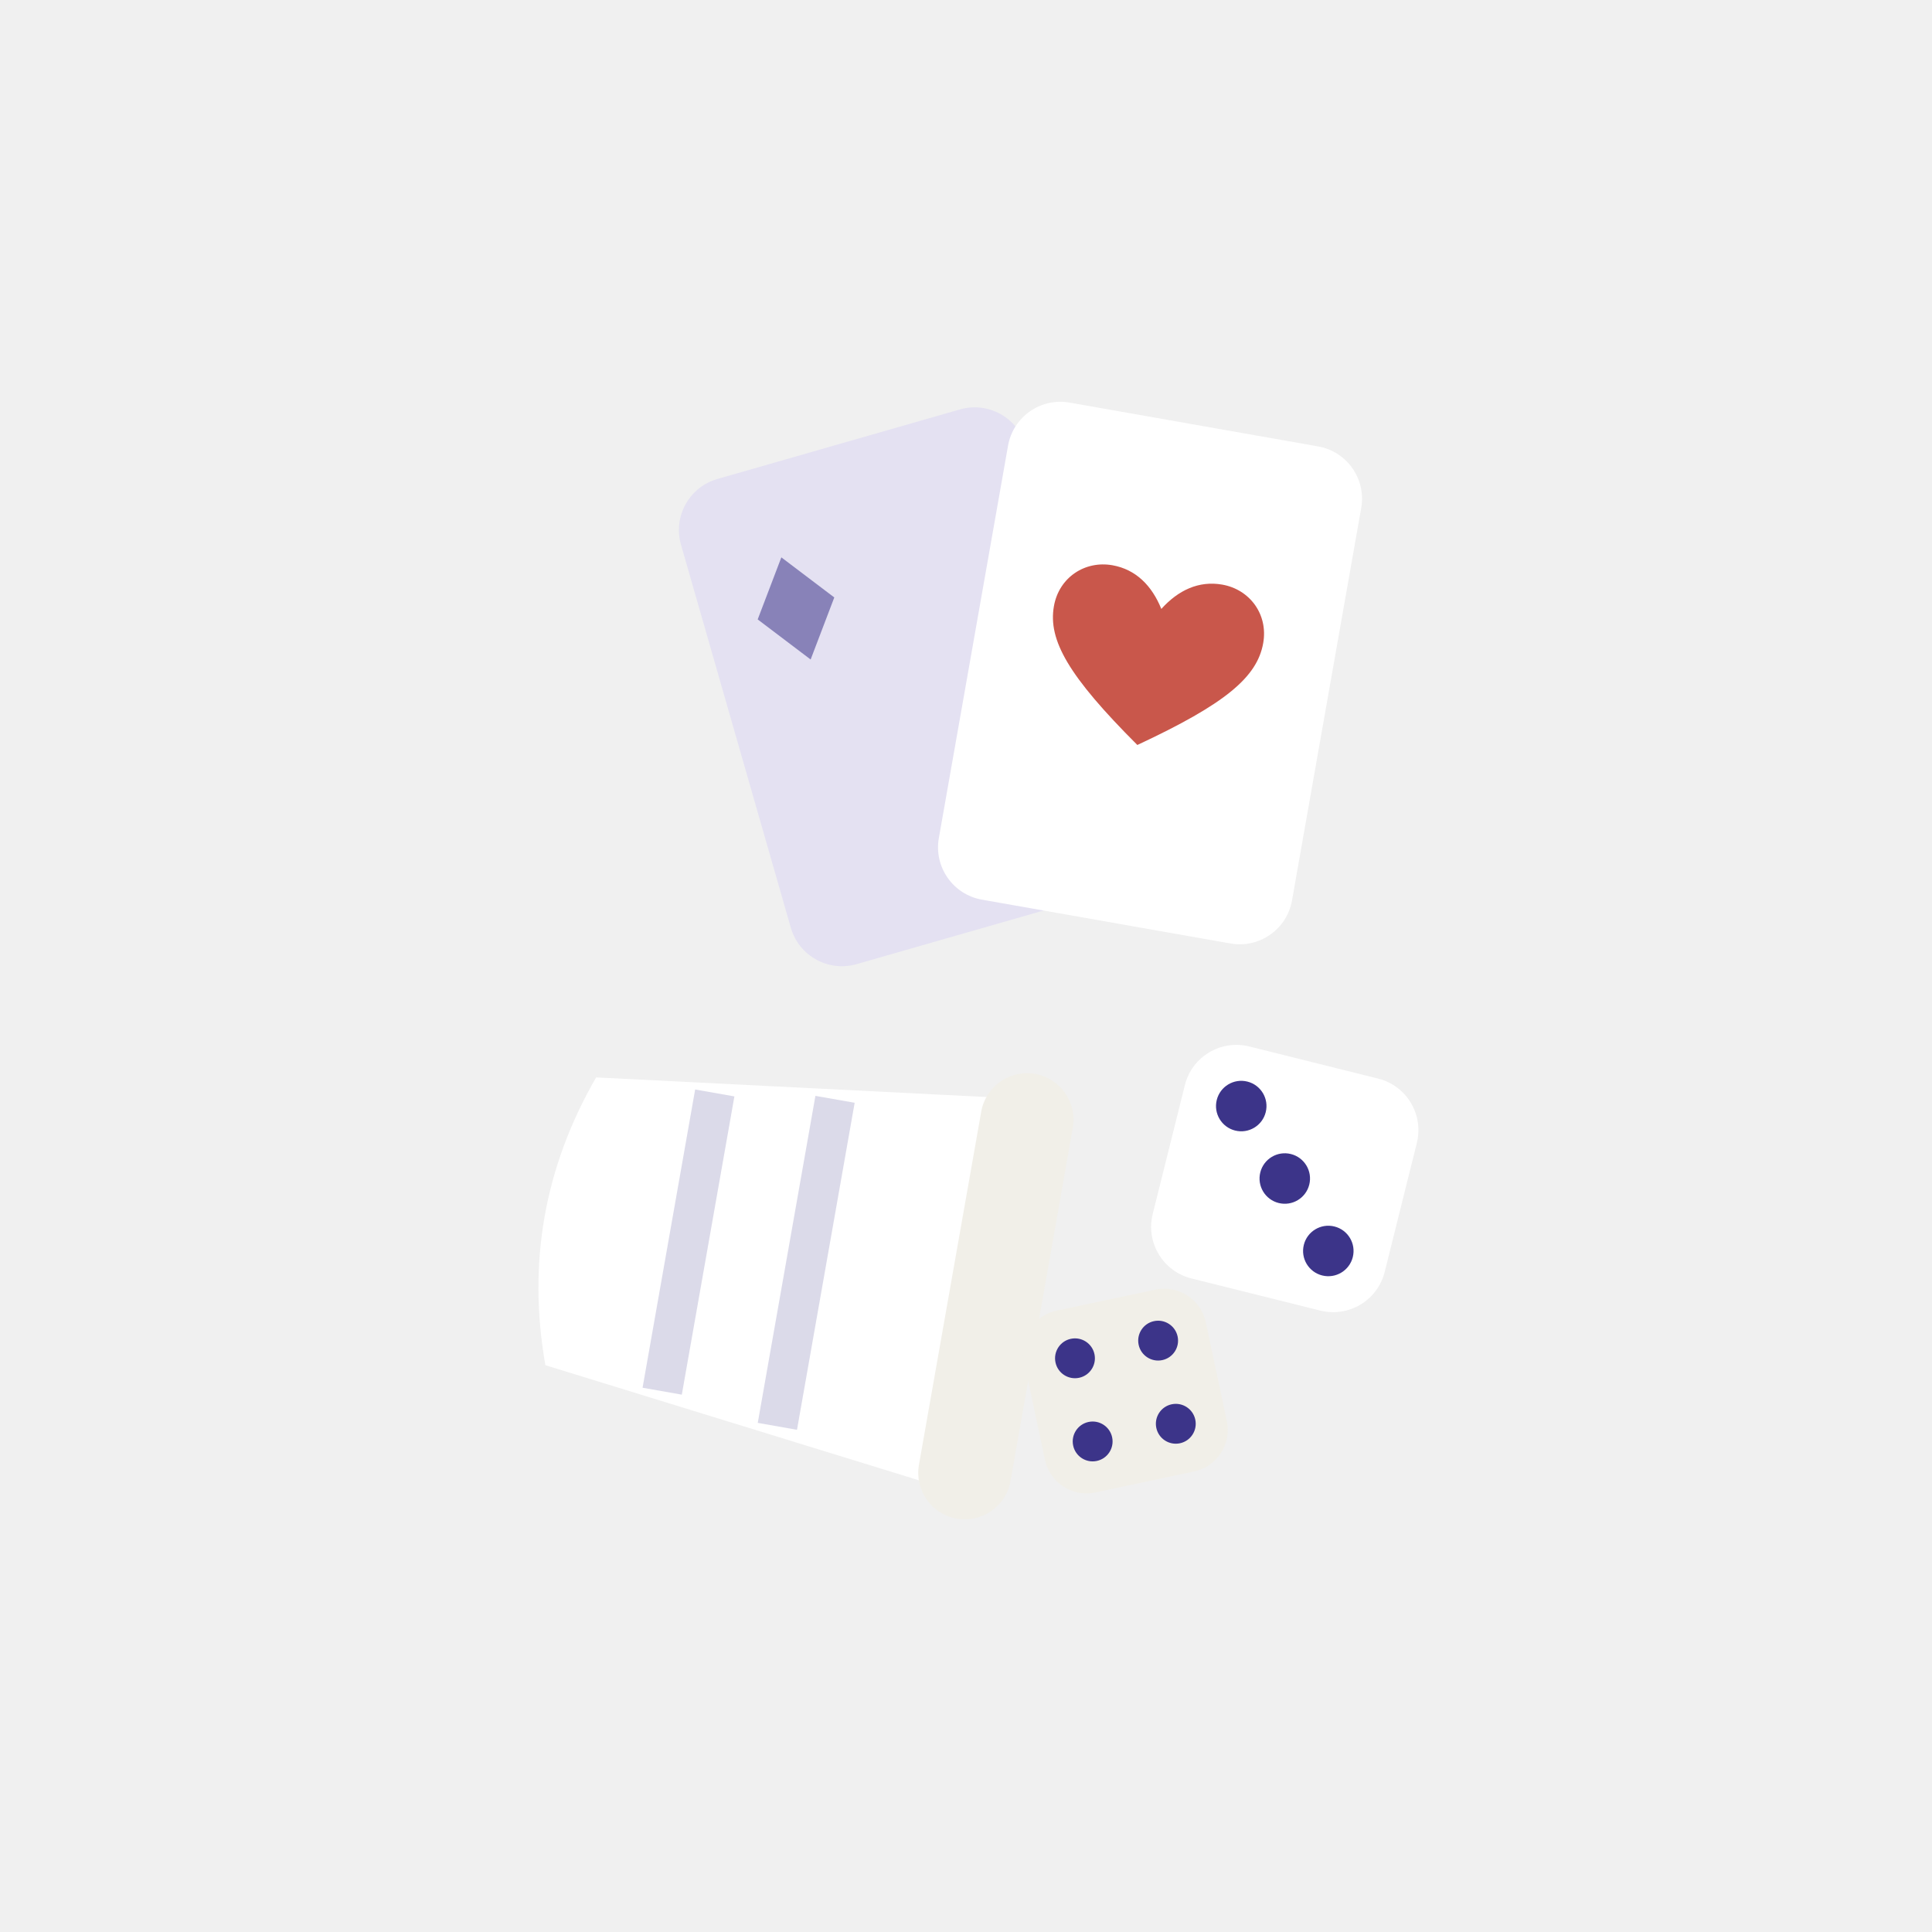
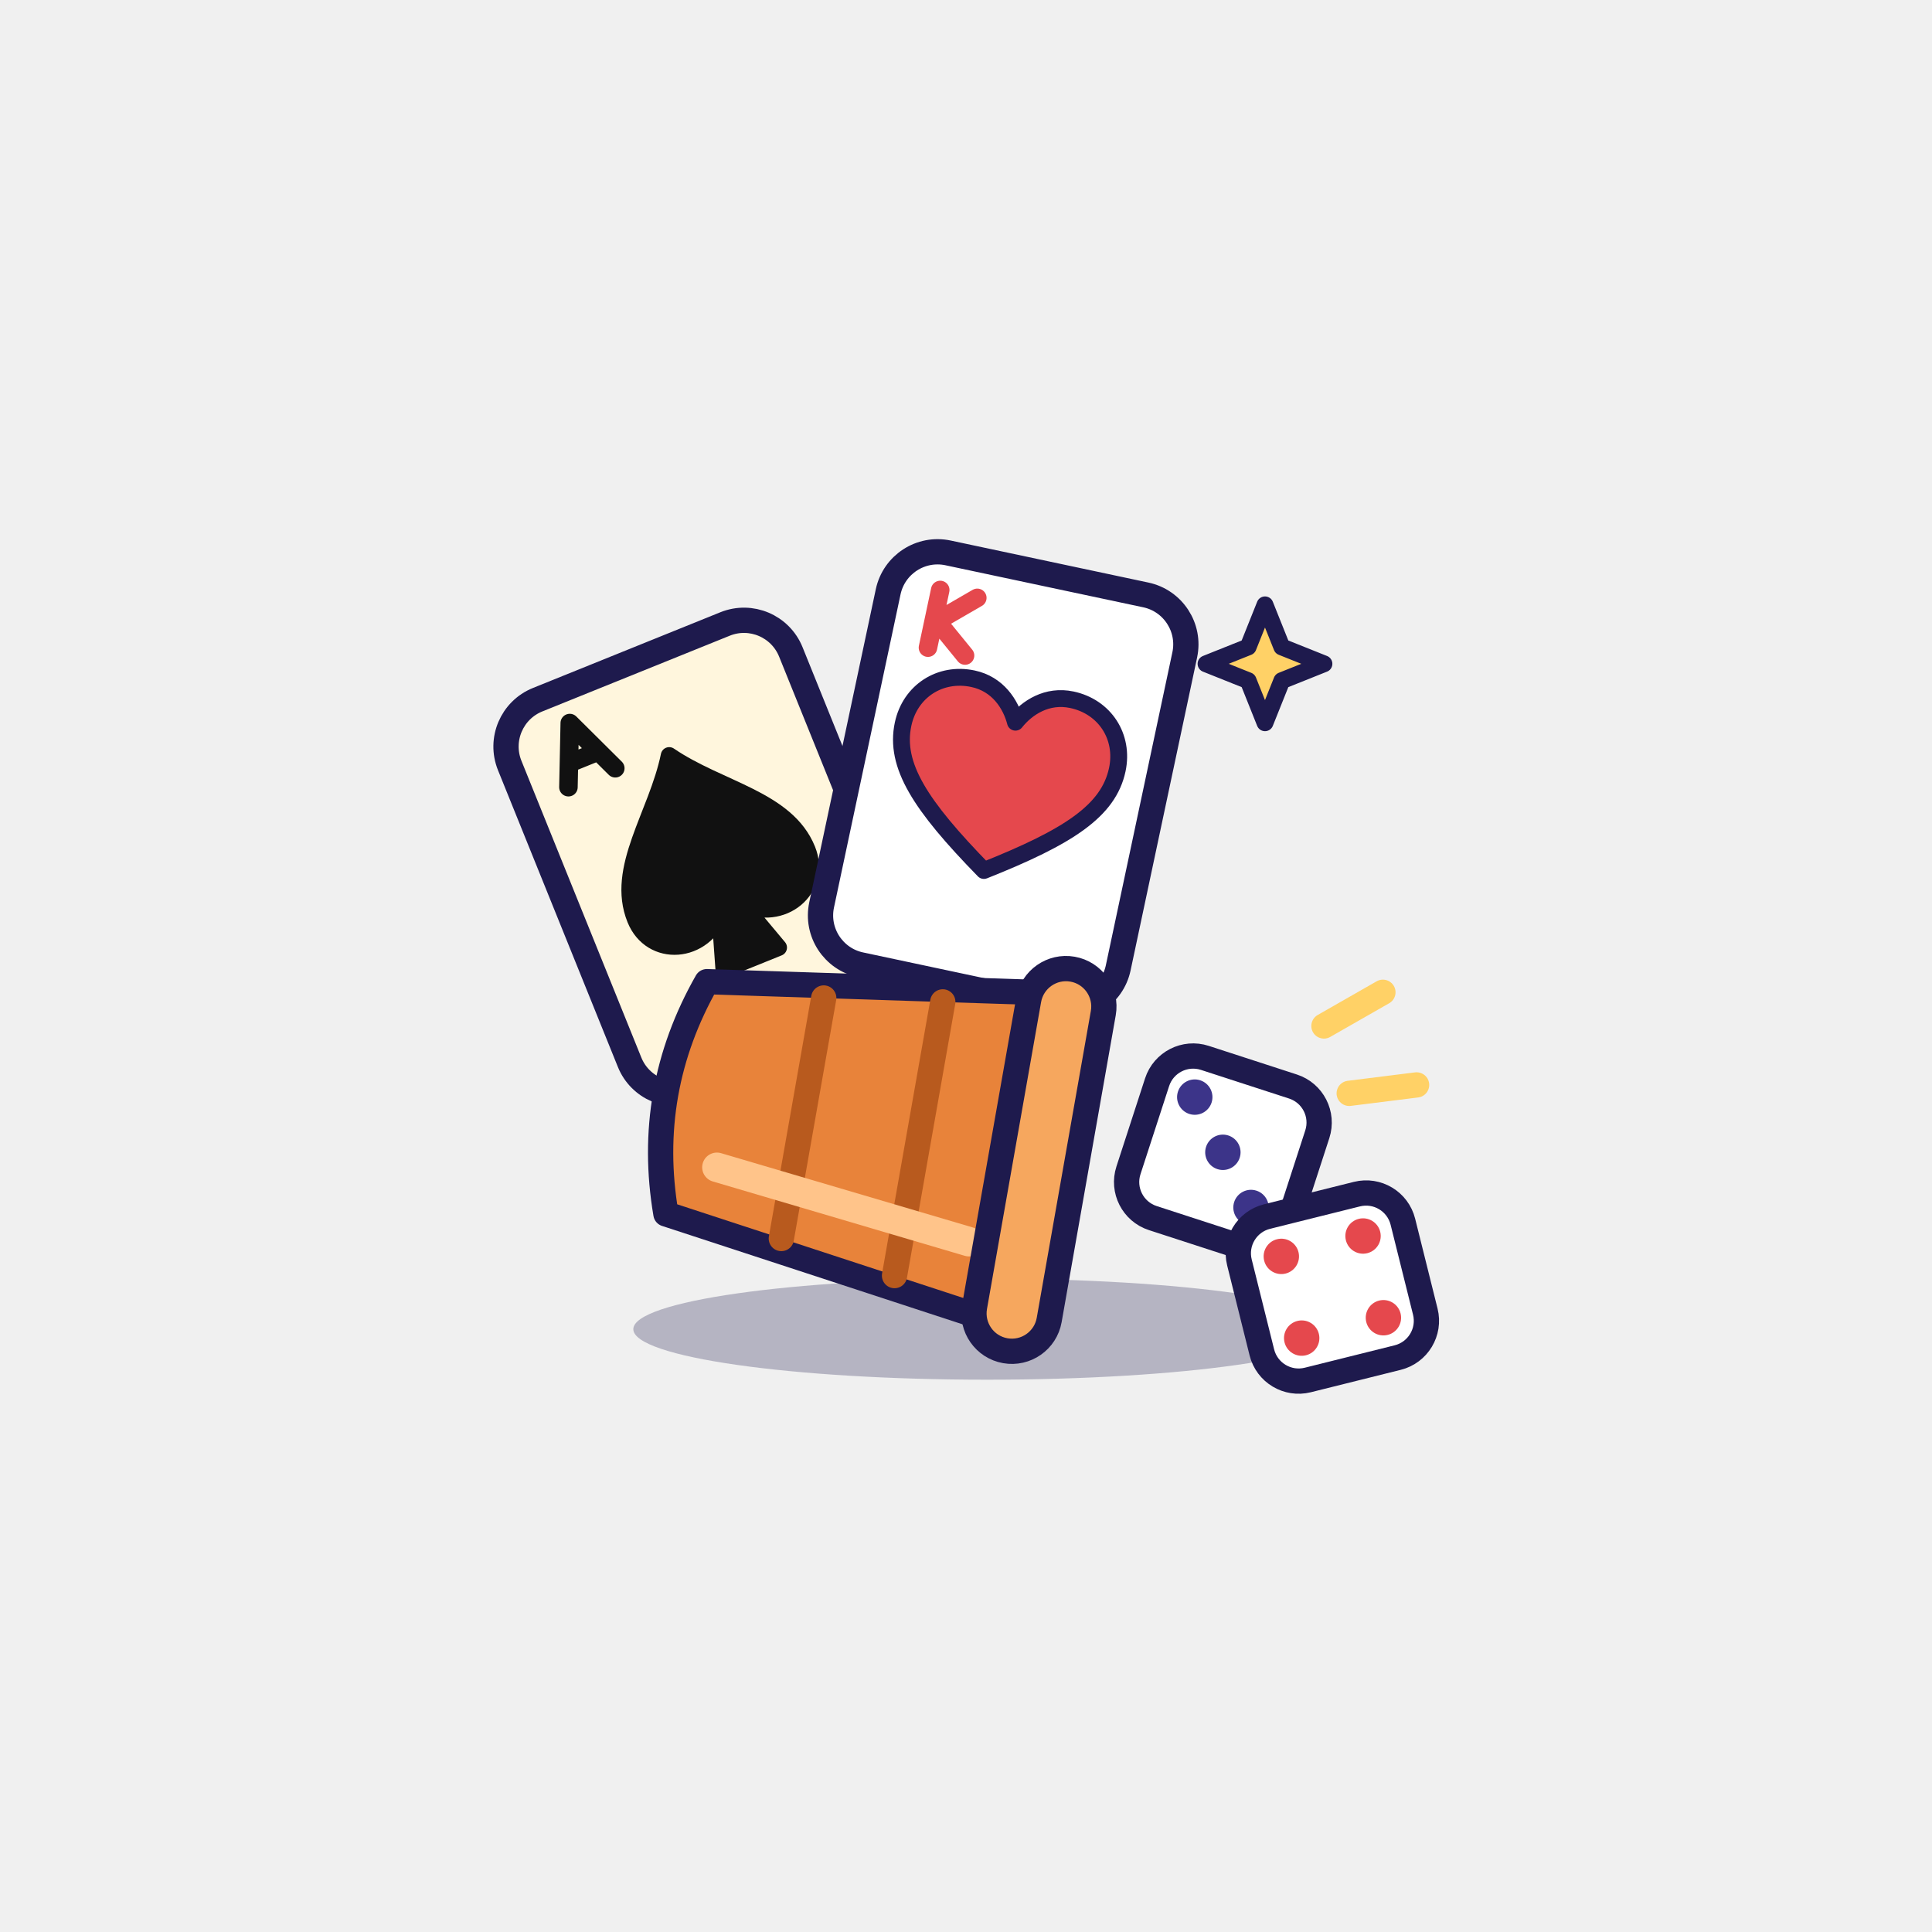
<svg xmlns="http://www.w3.org/2000/svg" viewBox="0 0 128 128">
-   <g transform="translate(64 64) scale(0.88) translate(-64 -66)">
-     <g transform="translate(4 -4) rotate(-16 56 52)">
-       <rect x="43" y="30" width="27" height="38" rx="4" fill="#E4E1F2" />
-       <path d="M50 37 l3 4 l-3 4 l-3 -4 Z" fill="#3C3489" opacity="0.55" />
-     </g>
-     <g transform="translate(4 -4) rotate(10 74 50)">
-       <rect x="60" y="29" width="27" height="38" rx="4" fill="#FFFFFF" />
-       <path d="M73.5 53.5 c-6 -4.2 -8 -6.6 -8 -9.2 c0 -2.2 1.7 -3.8 3.8 -3.8 c1.8 0 3.2 1 4.2 2.6 c1 -1.6 2.4 -2.6 4.2 -2.6 c2.1 0 3.8 1.6 3.8 3.8 c0 2.6 -2 5 -8 9.2 Z" fill="#C0392B" opacity="0.85" />
-     </g>
-     <g transform="translate(0 8) rotate(100 50 80)">
-       <path d="M35 64 H65 L61 96 Q50 100 39 96 Z" fill="#FFFFFF" />
-       <rect x="33" y="60" width="34" height="7" rx="3.5" fill="#F1EFE8" />
-       <path d="M37.5 78 H62.5" stroke="#3C3489" stroke-opacity="0.18" stroke-width="3" />
-       <path d="M38.6 87 H61.4" stroke="#3C3489" stroke-opacity="0.18" stroke-width="3" />
-     </g>
-     <g transform="rotate(14 88 82)">
-       <rect x="79" y="73" width="18" height="18" rx="4" fill="#FFFFFF" />
-       <circle cx="83.5" cy="77.5" r="1.9" fill="#3C3489" />
-       <circle cx="88" cy="82" r="1.9" fill="#3C3489" />
-       <circle cx="92.5" cy="86.5" r="1.9" fill="#3C3489" />
-     </g>
-     <g transform="rotate(-12 76 98)">
-       <rect x="69" y="91" width="14" height="14" rx="3.2" fill="#F1EFE8" />
-       <circle cx="72.8" cy="94.8" r="1.5" fill="#3C3489" />
-       <circle cx="79.2" cy="94.8" r="1.5" fill="#3C3489" />
-       <circle cx="72.8" cy="101.2" r="1.5" fill="#3C3489" />
-       <circle cx="79.2" cy="101.2" r="1.5" fill="#3C3489" />
+   <g transform="translate(64 64) scale(0.558) translate(-61.50 -62.88)">
+     <g stroke="#1E1A4D" stroke-width="3" stroke-linejoin="round" stroke-linecap="round">
+       <ellipse cx="64" cy="106" rx="42" ry="6" fill="#1E1A4D" opacity="0.28" stroke="none" />
+       <g transform="translate(-4 2) rotate(-22 40 60)">
+         <rect x="22" y="22" width="36" height="50" rx="6" fill="#FFF6DD" />
+         <path d="M40 34 C36 40 29 44 29 50.5 C29 55.5 35 57.5 38.6 53.5 L36.5 60 H43.5 L41.4 53.5 C45 57.5 51 55.5 51 50.5 C51 44 44 40 40 34 Z" fill="#111111" stroke="#111111" stroke-width="2" />
+         <path d="M27.5 33 L30.5 26 L33.5 33 M28.8 30.4 H32.2" fill="none" stroke="#111111" stroke-width="2.2" />
+       </g>
+       <g transform="rotate(12 66 50)">
+         <rect x="46" y="16" width="36" height="50" rx="6" fill="#FFFFFF" />
+         <path d="M64 52 C55 46 51 42 51 37 C51 33 54 30 58 30 C61 30 63 32 64 34 C65 32 67 30 70 30 C74 30 77 33 77 37 C77 42 73 46 64 52 Z" fill="#E5484D" stroke-width="2" />
+         <path d="M52 20.5 V27.5 M56.5 20.5 L52.4 24.2 L56.5 27.5" fill="none" stroke="#E5484D" stroke-width="2.2" />
+       </g>
+       <g transform="translate(-4 -2) rotate(100 52 84)">
+         <path d="M32 62 H72 L66 104 Q52 109 38 104 Z" fill="#E8833A" />
+         <path d="M35.5 76 H68.5" stroke="#B85A1E" stroke-width="3" fill="none" />
+         <path d="M37.5 90 H66.5" stroke="#B85A1E" stroke-width="3" fill="none" />
+         <path d="M63 68 L59.5 99" stroke="#FFC48A" stroke-width="3.5" fill="none" />
+         <rect x="29" y="57" width="46" height="9" rx="4.5" fill="#F6A75E" />
+       </g>
+       <g transform="rotate(18 92 85)">
+         <rect x="82" y="75" width="20" height="20" rx="4.5" fill="#FFFFFF" />
+         <circle cx="86.8" cy="79.8" r="2.1" fill="#3C3489" stroke="none" />
+         <circle cx="92" cy="85" r="2.1" fill="#3C3489" stroke="none" />
+         <circle cx="97.2" cy="90.2" r="2.1" fill="#3C3489" stroke="none" />
+       </g>
+       <g transform="rotate(-14 105 101)">
+         <rect x="95" y="91" width="20" height="20" rx="4.5" fill="#FFFFFF" />
+         <circle cx="100" cy="96" r="2.1" fill="#E5484D" stroke="none" />
+         <circle cx="110" cy="96" r="2.1" fill="#E5484D" stroke="none" />
+         <circle cx="100" cy="106" r="2.1" fill="#E5484D" stroke="none" />
+         <circle cx="110" cy="106" r="2.1" fill="#E5484D" stroke="none" />
+       </g>
+       <path d="M104 70 l7 -4 M107 78 l8 -1" stroke="#FFD166" stroke-width="3" fill="none" />
+       <path d="M97 20 l2 5 l5 2 l-5 2 l-2 5 l-2 -5 l-5 -2 l5 -2 Z" fill="#FFD166" stroke-width="2" />
    </g>
  </g>
</svg>
